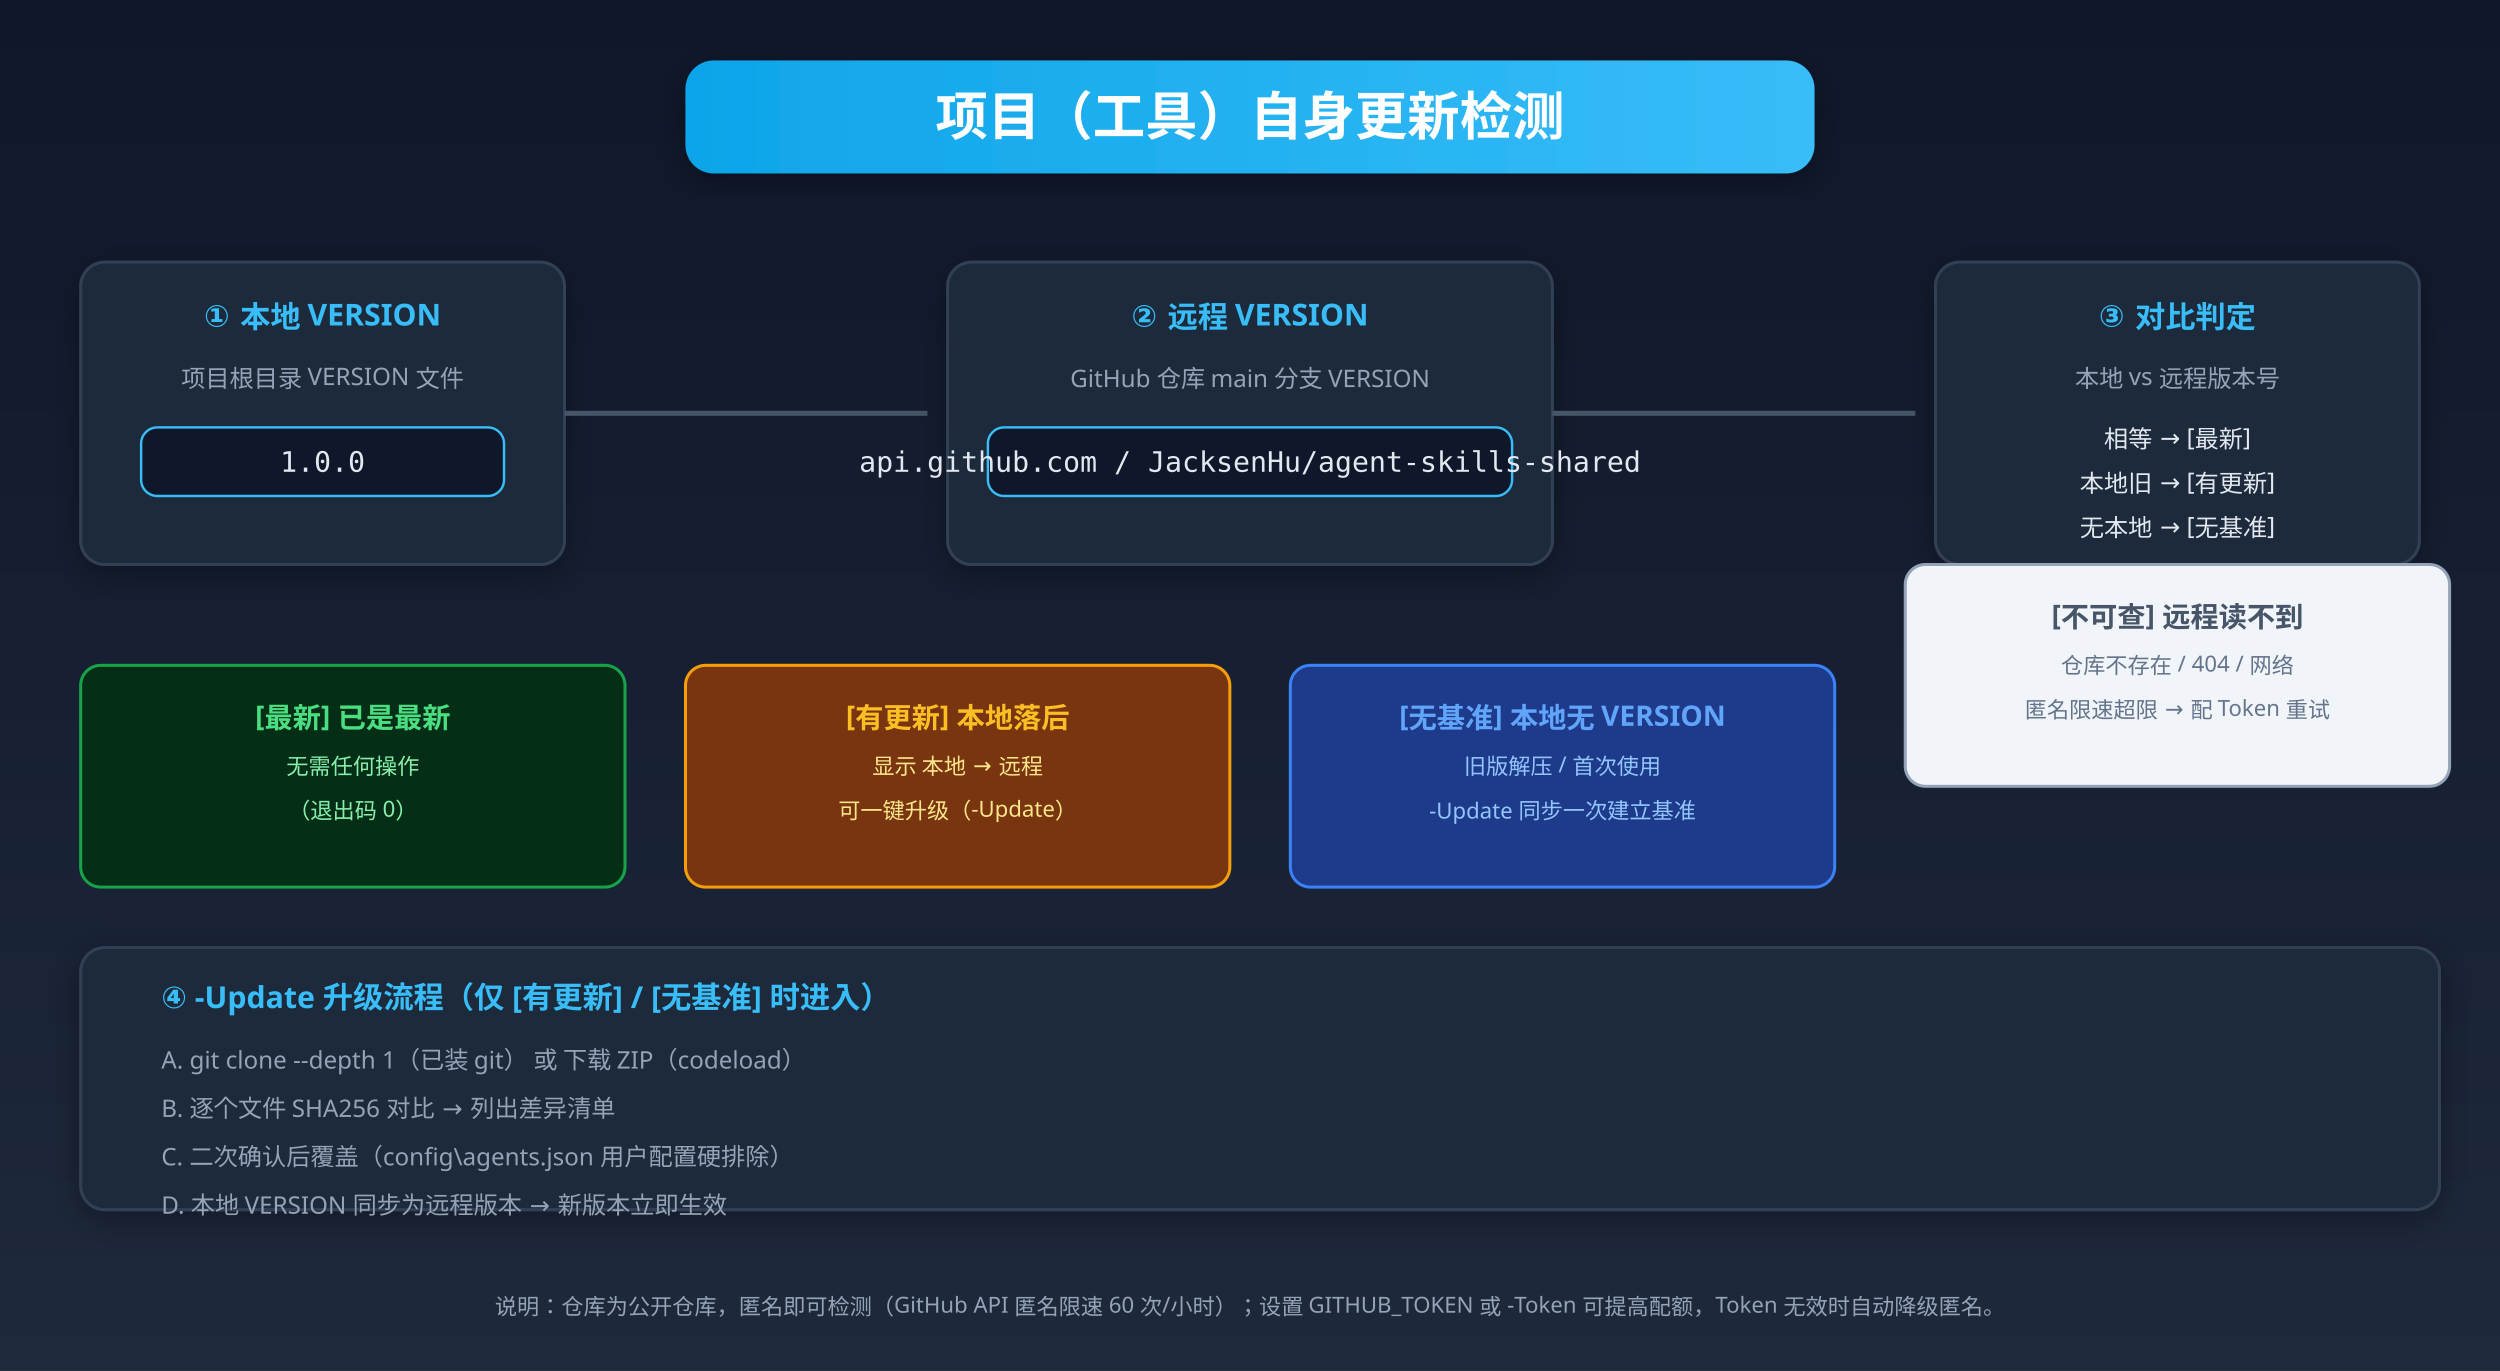
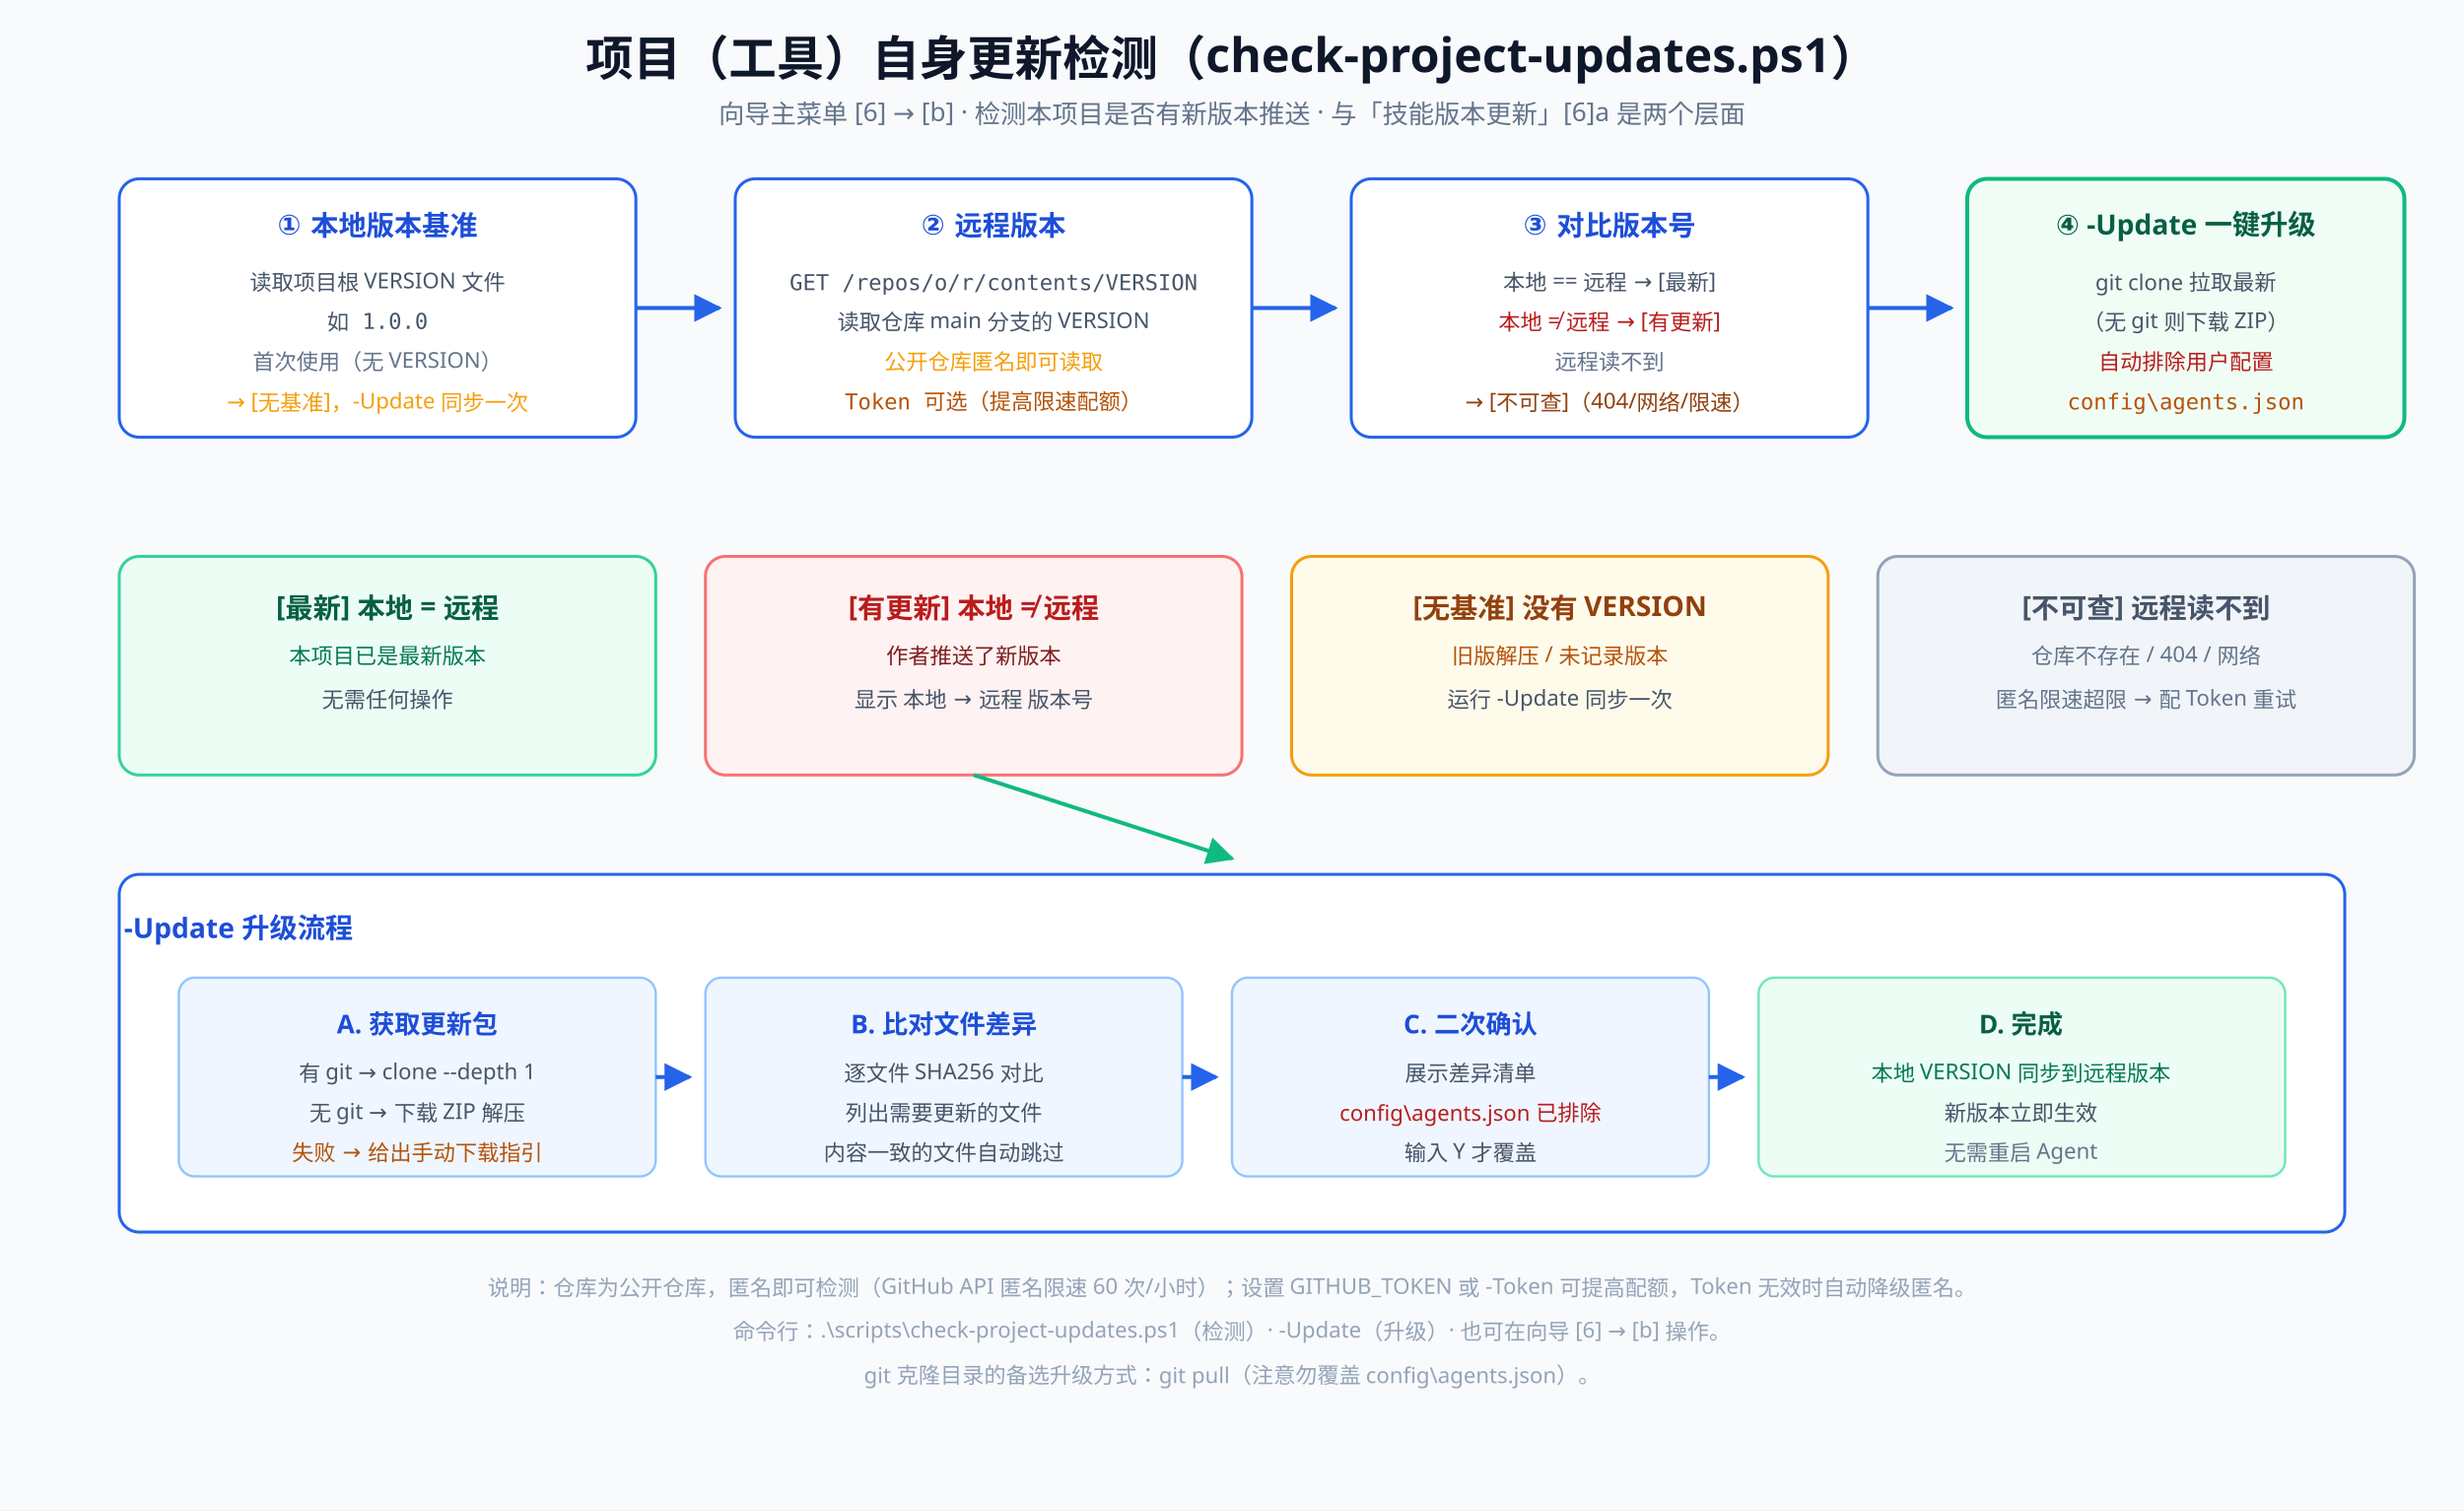
- <svg xmlns="http://www.w3.org/2000/svg" viewBox="0 0 1240 680" font-family="Microsoft YaHei, PingFang SC, sans-serif">
+ <svg xmlns="http://www.w3.org/2000/svg" viewBox="0 0 1240 760" font-family="Microsoft YaHei, PingFang SC, Segoe UI, sans-serif">
+   <rect x="0" y="0" width="1240" height="760" fill="#F8FAFC" />
  <defs>
-     <linearGradient id="bg" x1="0" y1="0" x2="0" y2="1">
-       <stop offset="0" stop-color="#0F172A" />
-       <stop offset="1" stop-color="#1E293B" />
-     </linearGradient>
-     <linearGradient id="g1" x1="0" y1="0" x2="1" y2="0">
-       <stop offset="0" stop-color="#0EA5E9" />
-       <stop offset="1" stop-color="#38BDF8" />
-     </linearGradient>
-     <filter id="shadow" x="-20%" y="-20%" width="140%" height="140%">
-       <feDropShadow dx="0" dy="4" stdDeviation="8" flood-color="#000" flood-opacity="0.35" />
-     </filter>
+     <marker id="arr" viewBox="0 0 10 10" refX="9" refY="5" markerWidth="7" markerHeight="7" orient="auto-start-reverse">
+       <path d="M 0 0 L 10 5 L 0 10 z" fill="#2563EB" />
+     </marker>
+     <marker id="arrG" viewBox="0 0 10 10" refX="9" refY="5" markerWidth="7" markerHeight="7" orient="auto-start-reverse">
+       <path d="M 0 0 L 10 5 L 0 10 z" fill="#10B981" />
+     </marker>
  </defs>
-   <rect width="1240" height="680" fill="url(#bg)" />
-   <rect x="340" y="30" width="560" height="56" rx="14" fill="url(#g1)" filter="url(#shadow)" />
-   <text x="620" y="67" text-anchor="middle" font-size="26" font-weight="700" fill="#FFFFFF">项目（工具）自身更新检测</text>
-   <rect x="40" y="130" width="240" height="150" rx="12" fill="#1E293B" stroke="#334155" stroke-width="1.5" filter="url(#shadow)" />
-   <text x="160" y="162" text-anchor="middle" font-size="15" font-weight="700" fill="#38BDF8">① 本地 VERSION</text>
-   <text x="160" y="192" text-anchor="middle" font-size="12" fill="#94A3B8">项目根目录 VERSION 文件</text>
-   <rect x="70" y="212" width="180" height="34" rx="8" fill="#0F172A" stroke="#38BDF8" stroke-width="1.2" />
-   <text x="160" y="234" text-anchor="middle" font-size="14" font-family="Consolas, monospace" fill="#E2E8F0">1.0.0</text>
-   <path d="M 280 205 L 460 205" stroke="#475569" stroke-width="2.5" marker-end="url(#arr)" />
-   <rect x="470" y="130" width="300" height="150" rx="12" fill="#1E293B" stroke="#334155" stroke-width="1.5" filter="url(#shadow)" />
-   <text x="620" y="162" text-anchor="middle" font-size="15" font-weight="700" fill="#38BDF8">② 远程 VERSION</text>
-   <text x="620" y="192" text-anchor="middle" font-size="12" fill="#94A3B8">GitHub 仓库 main 分支 VERSION</text>
-   <rect x="490" y="212" width="260" height="34" rx="8" fill="#0F172A" stroke="#38BDF8" stroke-width="1.2" />
-   <text x="620" y="234" text-anchor="middle" font-size="14" font-family="Consolas, monospace" fill="#E2E8F0">api.github.com / JacksenHu/agent-skills-shared</text>
-   <path d="M 770 205 L 950 205" stroke="#475569" stroke-width="2.5" />
-   <rect x="960" y="130" width="240" height="150" rx="12" fill="#1E293B" stroke="#334155" stroke-width="1.5" filter="url(#shadow)" />
-   <text x="1080" y="162" text-anchor="middle" font-size="15" font-weight="700" fill="#38BDF8">③ 对比判定</text>
-   <text x="1080" y="192" text-anchor="middle" font-size="12" fill="#94A3B8">本地 vs 远程版本号</text>
-   <text x="1080" y="222" text-anchor="middle" font-size="12" fill="#E2E8F0">相等 → [最新]</text>
-   <text x="1080" y="244" text-anchor="middle" font-size="12" fill="#E2E8F0">本地旧 → [有更新]</text>
-   <text x="1080" y="266" text-anchor="middle" font-size="12" fill="#E2E8F0">无本地 → [无基准]</text>
-   <rect x="40" y="330" width="270" height="110" rx="10" fill="#052E16" stroke="#16A34A" stroke-width="1.5" />
-   <text x="175" y="360" text-anchor="middle" font-size="14" font-weight="700" fill="#4ADE80">[最新] 已是最新</text>
-   <text x="175" y="384" text-anchor="middle" font-size="11" fill="#86EFAC">无需任何操作</text>
-   <text x="175" y="406" text-anchor="middle" font-size="11" fill="#86EFAC">（退出码 0）</text>
-   <rect x="340" y="330" width="270" height="110" rx="10" fill="#78350F" stroke="#F59E0B" stroke-width="1.5" />
-   <text x="475" y="360" text-anchor="middle" font-size="14" font-weight="700" fill="#FBBF24">[有更新] 本地落后</text>
-   <text x="475" y="384" text-anchor="middle" font-size="11" fill="#FDE68A">显示 本地 → 远程</text>
-   <text x="475" y="406" text-anchor="middle" font-size="11" fill="#FDE68A">可一键升级（-Update）</text>
-   <rect x="640" y="330" width="270" height="110" rx="10" fill="#1E3A8A" stroke="#3B82F6" stroke-width="1.5" />
-   <text x="775" y="360" text-anchor="middle" font-size="14" font-weight="700" fill="#60A5FA">[无基准] 本地无 VERSION</text>
-   <text x="775" y="384" text-anchor="middle" font-size="11" fill="#93C5FD">旧版解压 / 首次使用</text>
-   <text x="775" y="406" text-anchor="middle" font-size="11" fill="#93C5FD">-Update 同步一次建立基准</text>
+   <text x="620" y="38" text-anchor="middle" font-size="24" font-weight="700" fill="#0F172A">项目（工具）自身更新检测（check-project-updates.ps1）</text>
+   <text x="620" y="62" text-anchor="middle" font-size="13" fill="#64748B">向导主菜单 [6] → [b] · 检测本项目是否有新版本推送 · 与「技能版本更新」[6]a 是两个层面</text>
+   <rect x="60" y="90" width="260" height="130" rx="10" fill="#FFFFFF" stroke="#2563EB" stroke-width="1.5" />
+   <text x="190" y="118" text-anchor="middle" font-size="14" font-weight="700" fill="#1D4ED8">① 本地版本基准</text>
+   <text x="190" y="146" text-anchor="middle" font-size="11" fill="#475569">读取项目根 VERSION 文件</text>
+   <text x="190" y="166" text-anchor="middle" font-size="11" fill="#475569" font-family="Consolas, monospace">如 1.0.0</text>
+   <text x="190" y="186" text-anchor="middle" font-size="11" fill="#64748B">首次使用（无 VERSION）</text>
+   <text x="190" y="206" text-anchor="middle" font-size="11" fill="#F59E0B">→ [无基准]，-Update 同步一次</text>
+   <rect x="370" y="90" width="260" height="130" rx="10" fill="#FFFFFF" stroke="#2563EB" stroke-width="1.5" />
+   <text x="500" y="118" text-anchor="middle" font-size="14" font-weight="700" fill="#1D4ED8">② 远程版本</text>
+   <text x="500" y="146" text-anchor="middle" font-size="11" fill="#475569" font-family="Consolas, monospace">GET /repos/o/r/contents/VERSION</text>
+   <text x="500" y="166" text-anchor="middle" font-size="11" fill="#475569">读取仓库 main 分支的 VERSION</text>
+   <text x="500" y="186" text-anchor="middle" font-size="11" fill="#F59E0B">公开仓库匿名即可读取</text>
+   <text x="500" y="206" text-anchor="middle" font-size="11" fill="#B45309" font-family="Consolas, monospace">Token 可选（提高限速配额）</text>
+   <rect x="680" y="90" width="260" height="130" rx="10" fill="#FFFFFF" stroke="#2563EB" stroke-width="1.5" />
+   <text x="810" y="118" text-anchor="middle" font-size="14" font-weight="700" fill="#1D4ED8">③ 对比版本号</text>
+   <text x="810" y="146" text-anchor="middle" font-size="11" fill="#475569">本地 == 远程 → [最新]</text>
+   <text x="810" y="166" text-anchor="middle" font-size="11" fill="#B91C1C">本地 ≠ 远程 → [有更新]</text>
+   <text x="810" y="186" text-anchor="middle" font-size="11" fill="#64748B">远程读不到</text>
+   <text x="810" y="206" text-anchor="middle" font-size="11" fill="#92400E">→ [不可查]（404/网络/限速）</text>
+   <rect x="990" y="90" width="220" height="130" rx="10" fill="#F0FDF4" stroke="#10B981" stroke-width="2" />
+   <text x="1100" y="118" text-anchor="middle" font-size="14" font-weight="700" fill="#065F46">④ -Update 一键升级</text>
+   <text x="1100" y="146" text-anchor="middle" font-size="11" fill="#475569">git clone 拉取最新</text>
+   <text x="1100" y="166" text-anchor="middle" font-size="11" fill="#475569">（无 git 则下载 ZIP）</text>
+   <text x="1100" y="186" text-anchor="middle" font-size="11" fill="#B91C1C">自动排除用户配置</text>
+   <text x="1100" y="206" text-anchor="middle" font-size="11" fill="#B45309" font-family="Consolas, monospace">config\agents.json</text>
+   <g stroke="#2563EB" stroke-width="2" fill="none">
+     <line x1="320" y1="155" x2="362" y2="155" marker-end="url(#arr)" />
+     <line x1="630" y1="155" x2="672" y2="155" marker-end="url(#arr)" />
+     <line x1="940" y1="155" x2="982" y2="155" marker-end="url(#arr)" />
+   </g>
+   <rect x="60" y="280" width="270" height="110" rx="10" fill="#ECFDF5" stroke="#34D399" stroke-width="1.5" />
+   <text x="195" y="310" text-anchor="middle" font-size="14" font-weight="700" fill="#065F46">[最新] 本地 = 远程</text>
+   <text x="195" y="334" text-anchor="middle" font-size="11" fill="#047857">本项目已是最新版本</text>
+   <text x="195" y="356" text-anchor="middle" font-size="11" fill="#475569">无需任何操作</text>
+   <rect x="355" y="280" width="270" height="110" rx="10" fill="#FEF2F2" stroke="#F87171" stroke-width="1.5" />
+   <text x="490" y="310" text-anchor="middle" font-size="14" font-weight="700" fill="#B91C1C">[有更新] 本地 ≠ 远程</text>
+   <text x="490" y="334" text-anchor="middle" font-size="11" fill="#7F1D1D">作者推送了新版本</text>
+   <text x="490" y="356" text-anchor="middle" font-size="11" fill="#475569">显示 本地 → 远程 版本号</text>
+   <rect x="650" y="280" width="270" height="110" rx="10" fill="#FFFBEB" stroke="#F59E0B" stroke-width="1.5" />
+   <text x="785" y="310" text-anchor="middle" font-size="14" font-weight="700" fill="#92400E">[无基准] 没有 VERSION</text>
+   <text x="785" y="334" text-anchor="middle" font-size="11" fill="#B45309">旧版解压 / 未记录版本</text>
+   <text x="785" y="356" text-anchor="middle" font-size="11" fill="#475569">运行 -Update 同步一次</text>
  <rect x="945" y="280" width="270" height="110" rx="10" fill="#F1F5F9" stroke="#94A3B8" stroke-width="1.5" />
  <text x="1080" y="310" text-anchor="middle" font-size="14" font-weight="700" fill="#475569">[不可查] 远程读不到</text>
  <text x="1080" y="334" text-anchor="middle" font-size="11" fill="#64748B">仓库不存在 / 404 / 网络</text>
  <text x="1080" y="356" text-anchor="middle" font-size="11" fill="#64748B">匿名限速超限 → 配 Token 重试</text>
-   <rect x="40" y="470" width="1170" height="130" rx="12" fill="#1E293B" stroke="#334155" stroke-width="1.5" filter="url(#shadow)" />
-   <text x="80" y="500" font-size="15" font-weight="700" fill="#38BDF8">④ -Update 升级流程（仅 [有更新] / [无基准] 时进入）</text>
-   <text x="80" y="530" font-size="12" fill="#94A3B8">A. git clone --depth 1（已装 git） 或 下载 ZIP（codeload）</text>
-   <text x="80" y="554" font-size="12" fill="#94A3B8">B. 逐个文件 SHA256 对比 → 列出差异清单</text>
-   <text x="80" y="578" font-size="12" fill="#94A3B8">C. 二次确认后覆盖（config\agents.json 用户配置硬排除）</text>
-   <text x="80" y="602" font-size="12" fill="#94A3B8">D. 本地 VERSION 同步为远程版本 → 新版本立即生效</text>
+   <rect x="60" y="440" width="1120" height="180" rx="10" fill="#FFFFFF" stroke="#2563EB" stroke-width="1.5" />
+   <text x="120" y="472" text-anchor="middle" font-size="14" font-weight="700" fill="#1D4ED8">-Update 升级流程</text>
+   <rect x="90" y="492" width="240" height="100" rx="8" fill="#EFF6FF" stroke="#93C5FD" stroke-width="1.2" />
+   <text x="210" y="520" text-anchor="middle" font-size="13" font-weight="700" fill="#1D4ED8">A. 获取更新包</text>
+   <text x="210" y="544" text-anchor="middle" font-size="11" fill="#475569">有 git → clone --depth 1</text>
+   <text x="210" y="564" text-anchor="middle" font-size="11" fill="#475569">无 git → 下载 ZIP 解压</text>
+   <text x="210" y="584" text-anchor="middle" font-size="11" fill="#B45309">失败 → 给出手动下载指引</text>
+   <rect x="355" y="492" width="240" height="100" rx="8" fill="#EFF6FF" stroke="#93C5FD" stroke-width="1.2" />
+   <text x="475" y="520" text-anchor="middle" font-size="13" font-weight="700" fill="#1D4ED8">B. 比对文件差异</text>
+   <text x="475" y="544" text-anchor="middle" font-size="11" fill="#475569">逐文件 SHA256 对比</text>
+   <text x="475" y="564" text-anchor="middle" font-size="11" fill="#475569">列出需要更新的文件</text>
+   <text x="475" y="584" text-anchor="middle" font-size="11" fill="#475569">内容一致的文件自动跳过</text>
+   <rect x="620" y="492" width="240" height="100" rx="8" fill="#EFF6FF" stroke="#93C5FD" stroke-width="1.2" />
+   <text x="740" y="520" text-anchor="middle" font-size="13" font-weight="700" fill="#1D4ED8">C. 二次确认</text>
+   <text x="740" y="544" text-anchor="middle" font-size="11" fill="#475569">展示差异清单</text>
+   <text x="740" y="564" text-anchor="middle" font-size="11" fill="#B91C1C">config\agents.json 已排除</text>
+   <text x="740" y="584" text-anchor="middle" font-size="11" fill="#475569">输入 Y 才覆盖</text>
+   <rect x="885" y="492" width="265" height="100" rx="8" fill="#ECFDF5" stroke="#6EE7B7" stroke-width="1.2" />
+   <text x="1017" y="520" text-anchor="middle" font-size="13" font-weight="700" fill="#065F46">D. 完成</text>
+   <text x="1017" y="544" text-anchor="middle" font-size="11" fill="#047857">本地 VERSION 同步到远程版本</text>
+   <text x="1017" y="564" text-anchor="middle" font-size="11" fill="#475569">新版本立即生效</text>
+   <text x="1017" y="584" text-anchor="middle" font-size="11" fill="#64748B">无需重启 Agent</text>
+   <g stroke="#2563EB" stroke-width="2" fill="none">
+     <line x1="330" y1="542" x2="347" y2="542" marker-end="url(#arr)" />
+     <line x1="595" y1="542" x2="612" y2="542" marker-end="url(#arr)" />
+     <line x1="860" y1="542" x2="877" y2="542" marker-end="url(#arr)" />
+   </g>
+   <g stroke="#10B981" stroke-width="2" fill="none">
+     <line x1="490" y1="390" x2="620" y2="432" marker-end="url(#arrG)" />
+   </g>
  <text x="620" y="652" text-anchor="middle" font-size="11" fill="#94A3B8">说明：仓库为公开仓库，匿名即可检测（GitHub API 匿名限速 60 次/小时）；设置 GITHUB_TOKEN 或 -Token 可提高配额，Token 无效时自动降级匿名。</text>
+   <text x="620" y="674" text-anchor="middle" font-size="11" fill="#94A3B8">命令行：.\scripts\check-project-updates.ps1（检测）· -Update（升级）· 也可在向导 [6] → [b] 操作。</text>
+   <text x="620" y="696" text-anchor="middle" font-size="11" fill="#94A3B8">git 克隆目录的备选升级方式：git pull（注意勿覆盖 config\agents.json）。</text>
</svg>
